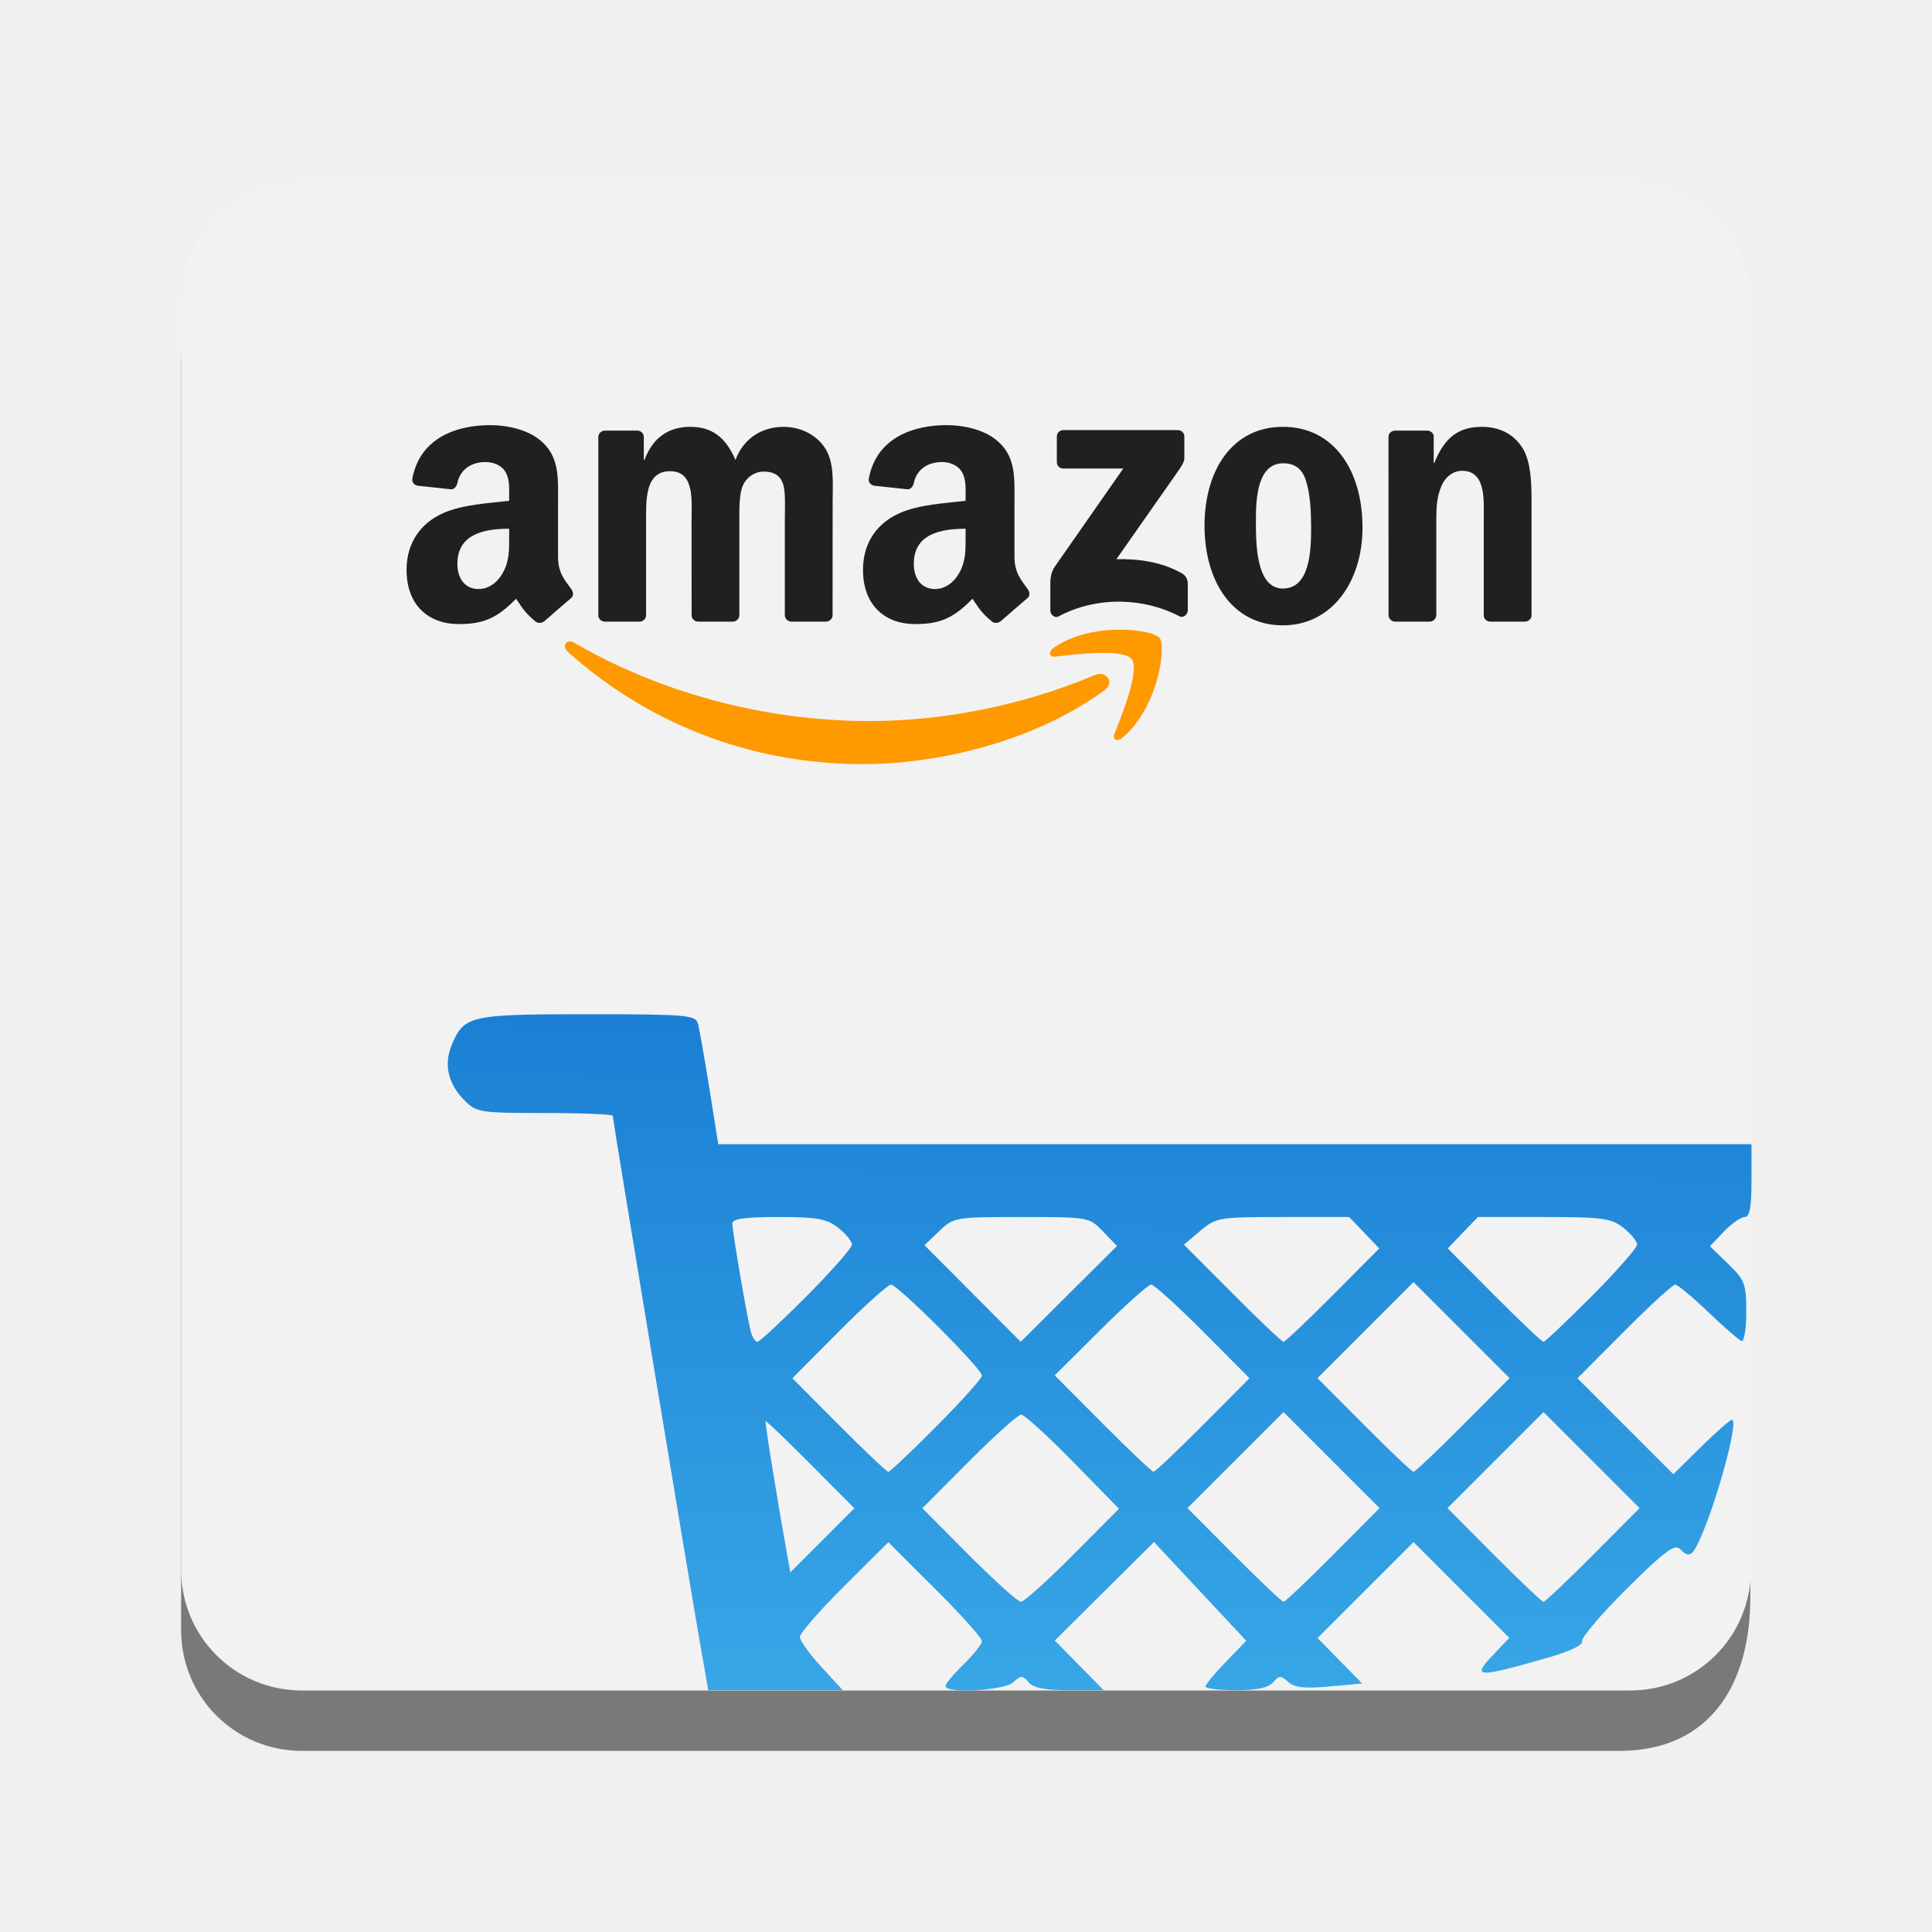
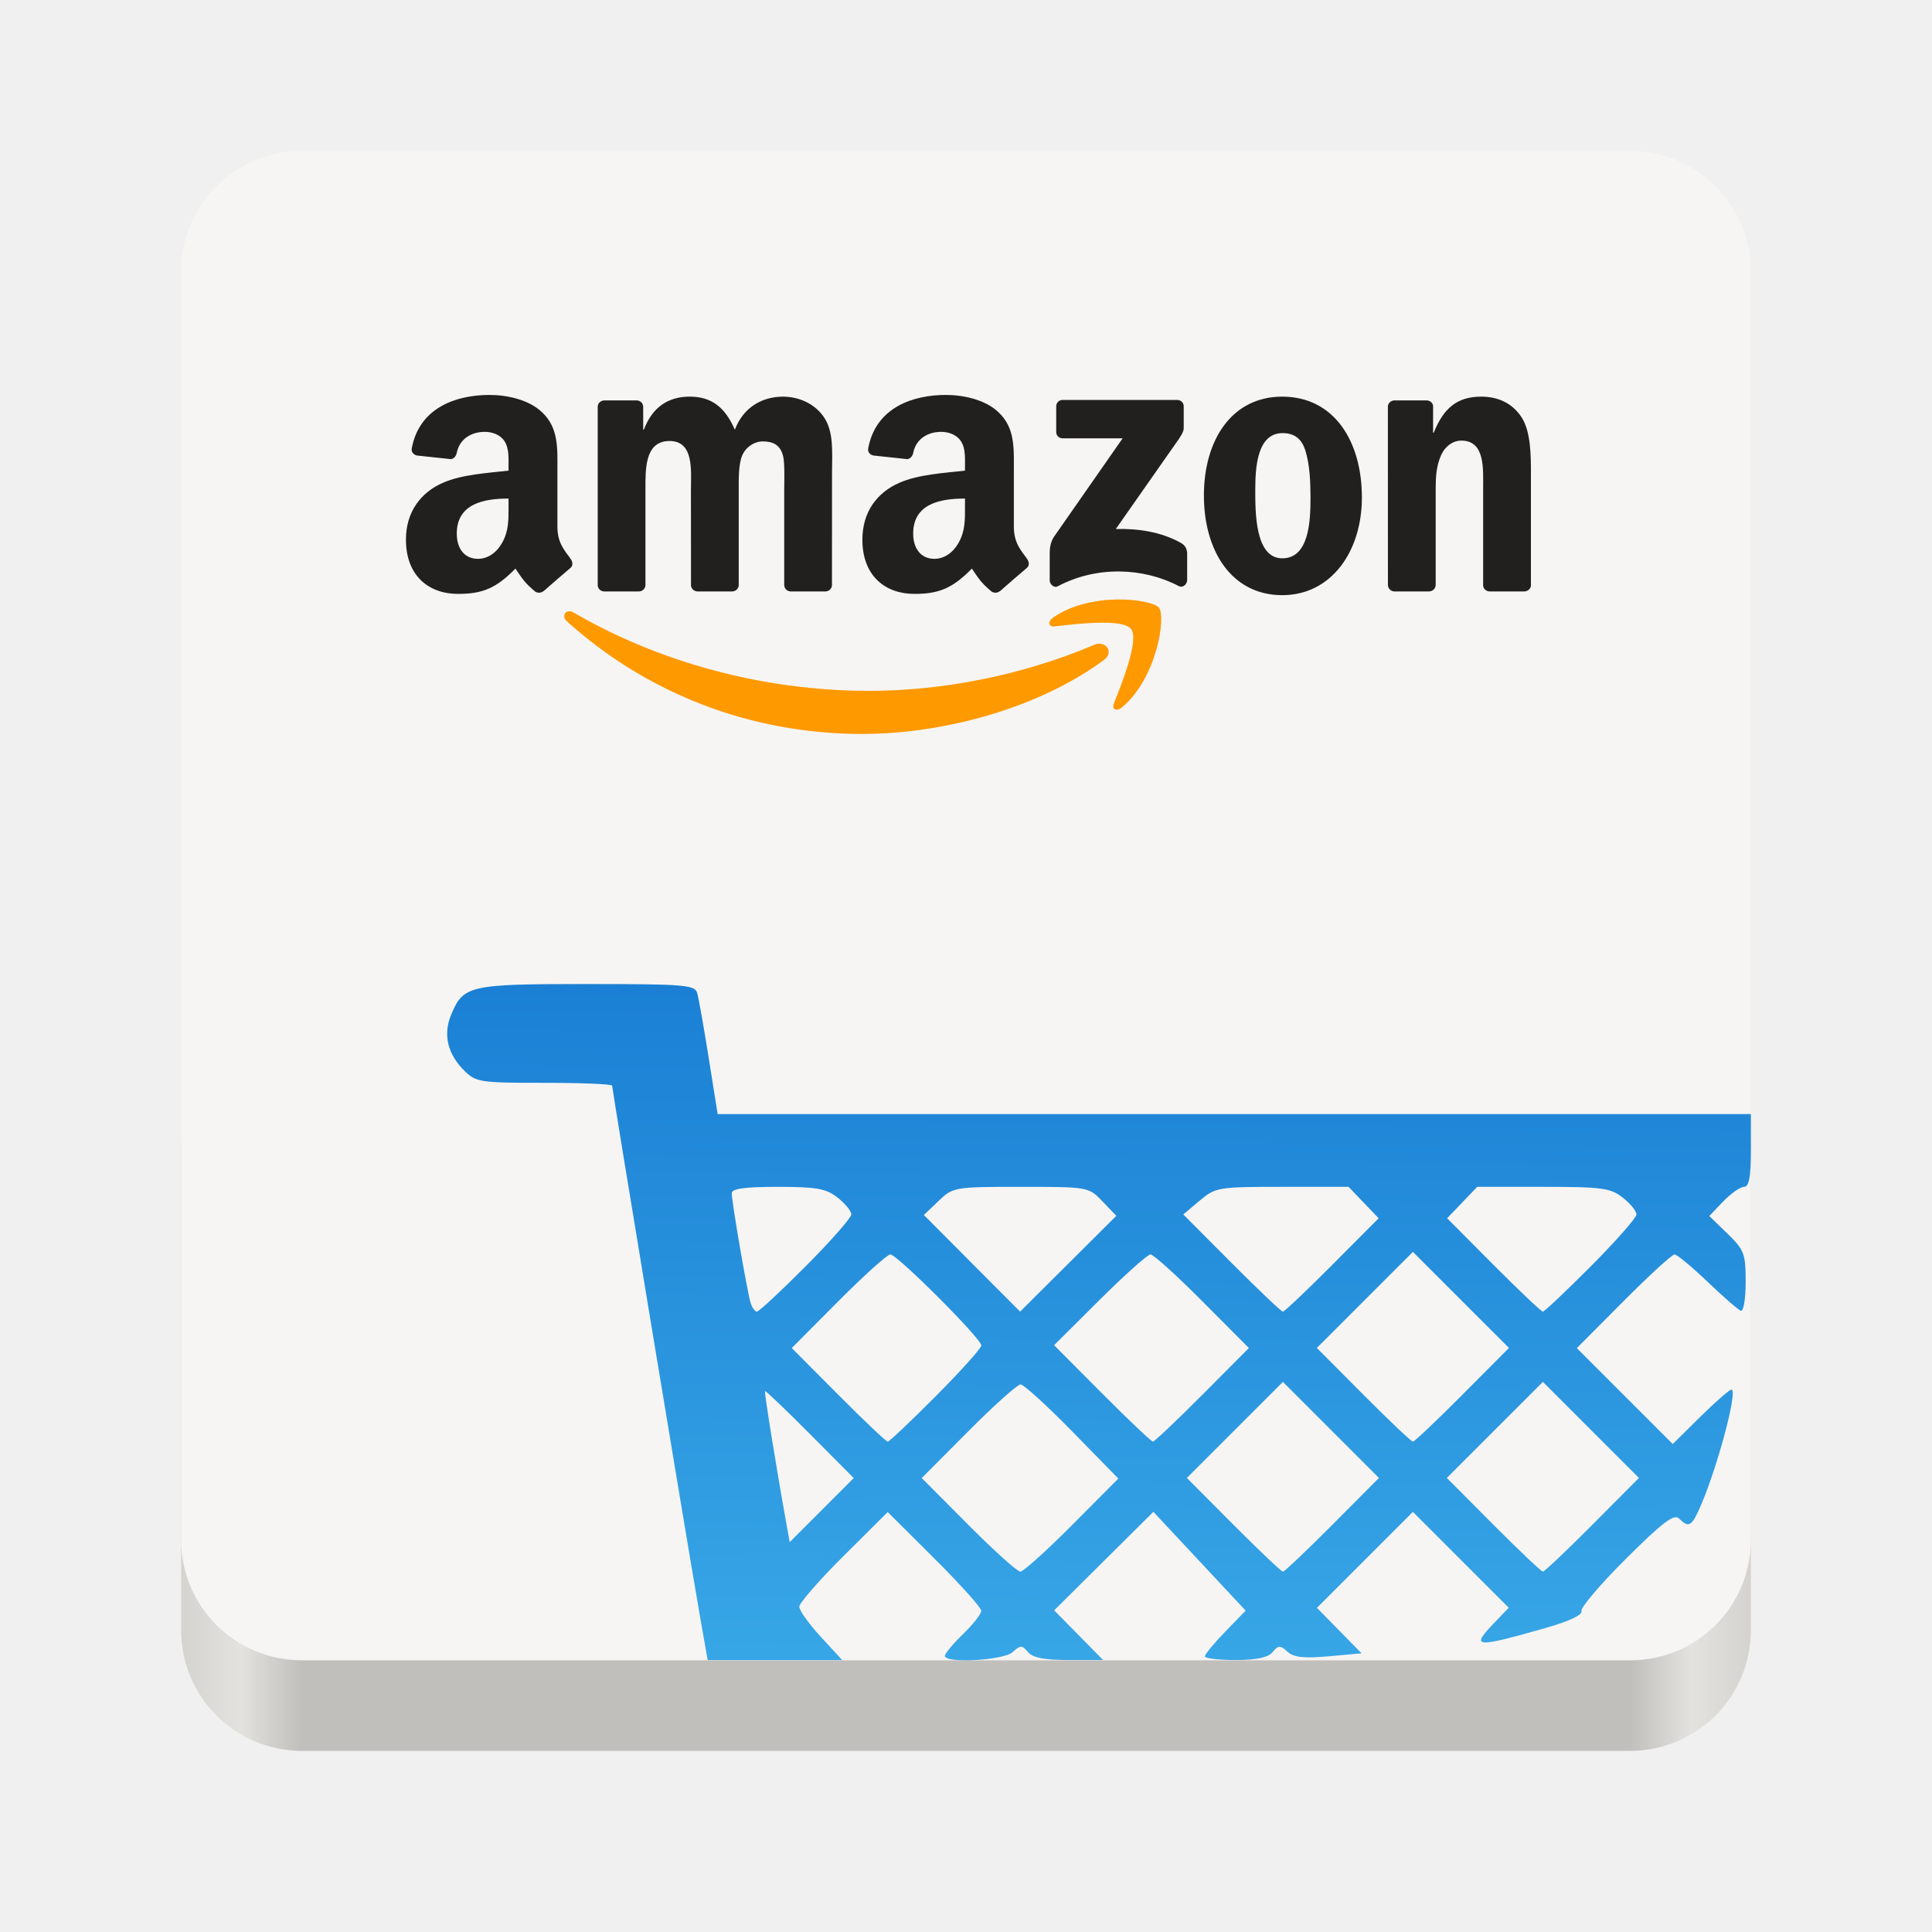
- <svg xmlns="http://www.w3.org/2000/svg" xmlns:xlink="http://www.w3.org/1999/xlink" viewBox="0 0 128 128" style="display:inline;enable-background:new" version="1.0" id="svg11300" height="128" width="128">
-   <defs id="defs3">
+ <svg xmlns="http://www.w3.org/2000/svg" xmlns:xlink="http://www.w3.org/1999/xlink" width="128" height="128" version="1.0" id="svg75">
+   <defs id="defs24">
+     <linearGradient id="a">
+       <stop offset="0" stop-color="#68676b" id="stop2" />
+       <stop offset=".8" stop-color="#424048" id="stop4" />
+       <stop offset="1" stop-color="#241f31" id="stop6" />
+     </linearGradient>
+     <radialGradient xlink:href="#a" id="d" gradientUnits="userSpaceOnUse" gradientTransform="matrix(1.34416 .0006 -.00062 1.38763 -121.22 -718.103)" cx="279.422" cy="446.483" fx="279.422" fy="446.483" r="224" />
+     <linearGradient xlink:href="#b" id="e" gradientUnits="userSpaceOnUse" gradientTransform="matrix(1.0015 0 0 .99993 72.09 56.015)" x1="43.844" y1="234" x2="-60" y2="234" />
+     <linearGradient id="b">
+       <stop offset="0" stop-color="#d5d3cf" id="stop11" />
+       <stop offset=".038" stop-color="#e3e2df" id="stop13" />
+       <stop offset=".077" stop-color="#c0bfbc" id="stop15" />
+       <stop offset=".923" stop-color="#c0bfbc" id="stop17" />
+       <stop offset=".962" stop-color="#e3e2df" id="stop19" />
+       <stop offset="1" stop-color="#d5d3cf" id="stop21" />
+     </linearGradient>
    <linearGradient gradientTransform="matrix(0.5462523,0,0,0.5462523,-6.094196,-68.41354)" id="linearGradient1007" x1="160.305" x2="161.33" y1="240.139" y2="135.579" gradientUnits="userSpaceOnUse" xlink:href="#linearGradient1018" />
    <linearGradient id="linearGradient1018">
-       <stop style="stop-color:#37a6e6" offset="0" id="stop2" />
-       <stop style="stop-color:#1a7fd4" offset="1" id="stop4" />
+       <stop style="stop-color:#37a6e6" offset="0" id="stop2-3" />
+       <stop style="stop-color:#1a7fd4" offset="1" id="stop4-6" />
    </linearGradient>
  </defs>
-   <g transform="translate(0,-172)" style="display:inline" id="layer1">
-     <g style="display:inline" id="layer9">
-       <g transform="rotate(-30,413.5026,270.491)" id="g1710" style="display:inline;enable-background:new" />
-       <text id="text1204" y="390" x="108" style="font-style:normal;font-variant:normal;font-weight:normal;font-stretch:normal;font-size:26.667px;line-height:125%;font-family:Cantarell;-inkscape-font-specification:Cantarell;letter-spacing:0px;word-spacing:0px;display:inline;fill:#000000;fill-opacity:1;stroke:none;enable-background:new" xml:space="preserve">
-         <tspan y="397.905" x="108" id="tspan1202" />
-       </text>
-       <path style="opacity:1;fill:#797979;fill-opacity:1;stroke:none;stroke-width:1.415;stroke-linecap:butt;stroke-linejoin:miter;stroke-miterlimit:4;stroke-dasharray:none;stroke-dashoffset:0;stroke-opacity:1;marker:none;marker-start:none;marker-mid:none;marker-end:none;paint-order:normal" d="m 20,188 c -4.432,0 -8,3.568 -8,8 v 84 c 0,4.432 3.568,8 8,8 H 59.957 64 107.295 c 6.076,0 8.666,-4.516 8.666,-10.125 V 238 H 64 v -50 z" id="path1518" />
-       <path style="display:inline;opacity:1;fill:#f2f2f2;fill-opacity:1;stroke:none;stroke-width:0.25;stroke-linecap:butt;stroke-linejoin:miter;stroke-miterlimit:4;stroke-dasharray:none;stroke-dashoffset:0;stroke-opacity:1;marker:none;marker-start:none;marker-mid:none;marker-end:none;paint-order:normal;enable-background:new" d="m 20,184 c -4.432,0 -8,3.568 -8,8 v 84 c 0,4.432 3.568,8 8,8 h 40 4 44.002 c 4.432,0 8,-3.568 8,-8 v -84 c 0,-4.432 -3.568,-8 -8,-8 H 64 60 Z" id="path1520" />
-     </g>
-   </g>
-   <g id="g973" transform="matrix(0.75,0,0,0.8195115,12.36256,42.04877)">
-     <g transform="matrix(2,0,0,2,24.83423,-1978.906)" id="g4195">
-       <g id="g1661" transform="matrix(0.5288301,0,0,0.4839744,-10.94976,1001.712)">
-         <g style="enable-background:new" transform="matrix(0.1560073,0,0,0.1560073,39.25016,-143.1134)" id="g40">
-           <path style="fill:#ff9900;fill-rule:evenodd" d="m 148.346,95.795 c -3.194,0.044 -6.966,0.759 -9.822,2.77 -0.884,0.614 -0.733,1.467 0.248,1.348 3.22,-0.382 10.391,-1.244 11.664,0.389 1.28,1.64 -1.421,8.387 -2.627,11.396 -0.367,0.913 0.419,1.281 1.242,0.592 5.368,-4.485 6.745,-13.883 5.652,-15.238 -0.547,-0.674 -3.163,-1.3 -6.357,-1.256 z m -83.912,1.803 c -0.666,0.086 -0.962,0.893 -0.26,1.527 11.912,10.759 27.658,17.229 45.148,17.229 12.474,0 26.963,-3.931 36.959,-11.299 1.655,-1.228 0.239,-3.055 -1.453,-2.336 -11.201,4.755 -23.383,7.047 -34.457,7.047 -16.42,0 -32.316,-4.501 -45.172,-11.98 -0.281,-0.165 -0.544,-0.216 -0.766,-0.188 z" transform="matrix(3.501453,0,0,3.501453,-290.1683,416.8868)" id="path36" />
-           <path style="fill:#221f1f;fill-rule:evenodd" d="m 52.365,64.52 c -5.061,0 -10.714,1.885 -11.904,8.145 -0.12,0.666 0.359,1.02 0.793,1.117 l 5.168,0.553 c 0.479,-0.022 0.83,-0.493 0.92,-0.973 0.442,-2.156 2.254,-3.197 4.283,-3.197 1.093,0 2.335,0.404 2.986,1.385 0.741,1.093 0.645,2.592 0.645,3.857 v 0.688 c -3.085,0.352 -7.12,0.577 -10.01,1.85 -3.332,1.438 -5.676,4.381 -5.676,8.701 10e-7,5.533 3.489,8.295 7.967,8.295 3.789,0 5.855,-0.891 8.775,-3.871 0.973,1.4 1.288,2.081 3.055,3.549 0.397,0.21 0.906,0.188 1.258,-0.127 l 0.014,0.016 c 1.063,-0.943 2.996,-2.627 4.082,-3.533 0.434,-0.359 0.358,-0.937 0.014,-1.416 -0.973,-1.348 -2.006,-2.44 -2.006,-4.934 v -8.297 c 0,-3.512 0.247,-6.738 -2.344,-9.156 -2.044,-1.962 -5.429,-2.65 -8.02,-2.65 z m 69.791,0 c -5.061,0 -10.721,1.885 -11.904,8.145 -0.127,0.666 0.359,1.02 0.793,1.117 l 5.158,0.553 c 0.487,-0.022 0.84,-0.493 0.93,-0.973 0.442,-2.156 2.246,-3.197 4.275,-3.197 1.101,0 2.342,0.404 2.986,1.385 0.749,1.093 0.652,2.592 0.652,3.857 v 0.688 c -3.085,0.352 -7.122,0.577 -10.012,1.85 -3.339,1.438 -5.676,4.381 -5.676,8.701 0,5.533 3.482,8.295 7.967,8.295 3.781,0 5.855,-0.891 8.775,-3.871 0.966,1.4 1.288,2.081 3.055,3.549 0.397,0.21 0.906,0.188 1.258,-0.127 l 0.008,0.016 c 1.063,-0.943 2.994,-2.627 4.08,-3.533 0.434,-0.359 0.36,-0.937 0.023,-1.416 -0.973,-1.348 -2.006,-2.44 -2.006,-4.934 v -8.297 c 0,-3.512 0.247,-6.738 -2.344,-9.156 -2.044,-1.962 -5.429,-2.65 -8.02,-2.65 z M 82.951,64.781 c -3.279,0 -5.712,1.609 -7.008,5.061 h -0.098 v -3.57 c -0.037,-0.494 -0.448,-0.892 -0.965,-0.914 h -4.965 c -0.569,0 -1.025,0.434 -1.025,0.98 v 27.322 c 0.037,0.487 0.442,0.869 0.951,0.906 h 5.324 c 0.569,0 1.025,-0.442 1.025,-0.988 V 79.098 c 0,-3.16 -0.15,-7.533 3.676,-7.533 3.781,0 3.279,4.486 3.279,7.533 l 0.008,14.48 c 0,0.524 0.42,0.951 0.959,0.988 h 5.314 c 0.569,0 1.027,-0.442 1.027,-0.988 V 79.098 c 0,-1.55 -0.052,-3.857 0.494,-5.234 0.547,-1.378 1.894,-2.238 3.182,-2.238 1.542,0 2.732,0.515 3.129,2.35 0.255,1.093 0.15,3.97 0.15,5.123 v 14.48 c 0,0.524 0.427,0.951 0.959,0.988 h 5.316 c 0.569,0 1.025,-0.442 1.025,-0.988 l 0.008,-17.244 c 0,-2.928 0.343,-6.268 -1.342,-8.566 -1.49,-2.067 -3.931,-2.986 -6.162,-2.986 -3.137,0 -6.064,1.609 -7.352,5.061 C 88.366,66.39 86.283,64.781 82.951,64.781 Z m 90.605,0 c -7.705,0 -11.979,6.611 -11.979,15.117 0,8.453 4.222,15.236 11.979,15.236 7.45,0 12.176,-6.612 12.176,-14.945 0,-8.626 -4.277,-15.408 -12.176,-15.408 z m 30.414,0 c -3.676,0 -5.764,1.781 -7.254,5.518 h -0.098 v -4.178 c -0.105,-0.427 -0.487,-0.741 -0.951,-0.764 h -4.934 c -0.539,0 -0.982,0.389 -1.027,0.891 l 0.008,27.33 c 0,0.524 0.427,0.951 0.959,0.988 h 5.301 c 0.569,0 1.034,-0.442 1.041,-0.988 V 78.865 c 0,-1.842 0.097,-3.504 0.846,-5.174 0.592,-1.318 1.783,-2.188 3.078,-2.188 3.676,0 3.332,4.374 3.332,7.361 v 14.84 c 0.052,0.464 0.457,0.824 0.943,0.861 h 5.338 c 0.524,0 0.966,-0.382 1.025,-0.861 V 76.506 c 0,-2.643 9e-5,-6.32 -1.393,-8.506 -1.497,-2.359 -3.826,-3.219 -6.215,-3.219 z m -63.986,0.502 c -0.539,0 -0.988,0.397 -0.988,0.988 v 3.908 c 0,0.584 0.448,0.98 1.01,0.98 h 9.143 L 138.643,86.225 C 138.006,87.19 138,88.276 138,88.912 v 3.961 c 0,0.569 0.636,1.228 1.242,0.898 5.952,-3.16 13.103,-2.852 18.486,-0.029 0.659,0.344 1.289,-0.322 1.289,-0.891 v -4.172 c -0.052,-0.562 -0.241,-1.13 -0.93,-1.52 -3.055,-1.722 -6.611,-2.223 -9.98,-2.141 l 9.068,-12.945 c 0.839,-1.161 1.309,-1.895 1.316,-2.457 V 66.271 c 0,-0.584 -0.448,-0.988 -1.01,-0.988 z m 33.617,5.076 c 1.692,0 2.883,0.741 3.482,2.643 0.696,2.186 0.793,4.942 0.793,7.248 0,3.504 -0.195,9.254 -4.32,9.254 -4.178,0 -4.125,-7.127 -4.125,-10.467 0,-3.332 0.247,-8.678 4.17,-8.678 z M 55.256,80.361 v 1.154 c 0,2.074 0.052,3.803 -0.996,5.645 -0.846,1.497 -2.186,2.42 -3.684,2.42 -2.044,0 -3.234,-1.559 -3.234,-3.857 0,-4.537 4.066,-5.361 7.914,-5.361 z m 69.791,0 v 1.154 c 0,2.074 0.052,3.803 -0.996,5.645 -0.846,1.497 -2.194,2.42 -3.684,2.42 -2.044,0 -3.242,-1.559 -3.242,-3.857 0,-4.537 4.066,-5.361 7.922,-5.361 z" transform="matrix(3.501453,0,0,3.501453,-290.1683,416.8868)" id="path38" />
+   <g transform="translate(0 -172)" id="g73">
+     <rect ry="8" rx="8" height="48" width="104" x="12" y="240" fill="url(#e)" id="rect33" />
+     <path style="fill:#f6f5f4;fill-opacity:1" d="M 20 10 C 15.568 10 12 13.568 12 18 L 12 60 L 12 102 C 12 106.432 15.568 110 20 110 L 64 110 L 108 110 C 112.432 110 116 106.432 116 102 L 116 60 L 116 18 C 116 13.568 112.432 10 108 10 L 20 10 z " id="path37" transform="translate(0,172)" />
+     <g transform="rotate(-30,300.9584,495.1806)" id="g1710" style="display:inline;enable-background:new" />
+     <text id="text1204" y="363.831" x="-19.423" style="font-style:normal;font-variant:normal;font-weight:normal;font-stretch:normal;font-size:26.667px;line-height:125%;font-family:Cantarell;-inkscape-font-specification:Cantarell;letter-spacing:0px;word-spacing:0px;display:inline;fill:#000000;fill-opacity:1;stroke:none;enable-background:new" xml:space="preserve">
+       <tspan y="371.736" x="-19.423" id="tspan1202" />
+     </text>
+     <g style="display:inline;enable-background:new" id="g973" transform="matrix(0.75,0,0,0.8195115,12.32154,212.0488)">
+       <g transform="matrix(2,0,0,2,24.83423,-1978.906)" id="g4195">
+         <g id="g1661" transform="matrix(0.5288301,0,0,0.4839744,-10.94976,1001.712)">
+           <g style="enable-background:new" transform="matrix(0.1560073,0,0,0.1560073,39.25016,-143.1134)" id="g40">
+             <path style="fill:#ff9900;fill-rule:evenodd" d="m 148.346,95.795 c -3.194,0.044 -6.966,0.759 -9.822,2.77 -0.884,0.614 -0.733,1.467 0.248,1.348 3.22,-0.382 10.391,-1.244 11.664,0.389 1.28,1.64 -1.421,8.387 -2.627,11.396 -0.367,0.913 0.419,1.281 1.242,0.592 5.368,-4.485 6.745,-13.883 5.652,-15.238 -0.547,-0.674 -3.163,-1.3 -6.357,-1.256 z m -83.912,1.803 c -0.666,0.086 -0.962,0.893 -0.26,1.527 11.912,10.759 27.658,17.229 45.148,17.229 12.474,0 26.963,-3.931 36.959,-11.299 1.655,-1.228 0.239,-3.055 -1.453,-2.336 -11.201,4.755 -23.383,7.047 -34.457,7.047 -16.42,0 -32.316,-4.501 -45.172,-11.98 -0.281,-0.165 -0.544,-0.216 -0.766,-0.188 z" transform="matrix(3.501453,0,0,3.501453,-290.1683,416.8868)" id="path36" />
+             <path style="fill:#221f1f;fill-rule:evenodd" d="m 52.365,64.52 c -5.061,0 -10.714,1.885 -11.904,8.145 -0.12,0.666 0.359,1.02 0.793,1.117 l 5.168,0.553 c 0.479,-0.022 0.83,-0.493 0.92,-0.973 0.442,-2.156 2.254,-3.197 4.283,-3.197 1.093,0 2.335,0.404 2.986,1.385 0.741,1.093 0.645,2.592 0.645,3.857 v 0.688 c -3.085,0.352 -7.12,0.577 -10.01,1.85 -3.332,1.438 -5.676,4.381 -5.676,8.701 10e-7,5.533 3.489,8.295 7.967,8.295 3.789,0 5.855,-0.891 8.775,-3.871 0.973,1.4 1.288,2.081 3.055,3.549 0.397,0.21 0.906,0.188 1.258,-0.127 l 0.014,0.016 c 1.063,-0.943 2.996,-2.627 4.082,-3.533 0.434,-0.359 0.358,-0.937 0.014,-1.416 -0.973,-1.348 -2.006,-2.44 -2.006,-4.934 v -8.297 c 0,-3.512 0.247,-6.738 -2.344,-9.156 -2.044,-1.962 -5.429,-2.65 -8.02,-2.65 z m 69.791,0 c -5.061,0 -10.721,1.885 -11.904,8.145 -0.127,0.666 0.359,1.02 0.793,1.117 l 5.158,0.553 c 0.487,-0.022 0.84,-0.493 0.93,-0.973 0.442,-2.156 2.246,-3.197 4.275,-3.197 1.101,0 2.342,0.404 2.986,1.385 0.749,1.093 0.652,2.592 0.652,3.857 v 0.688 c -3.085,0.352 -7.122,0.577 -10.012,1.85 -3.339,1.438 -5.676,4.381 -5.676,8.701 0,5.533 3.482,8.295 7.967,8.295 3.781,0 5.855,-0.891 8.775,-3.871 0.966,1.4 1.288,2.081 3.055,3.549 0.397,0.21 0.906,0.188 1.258,-0.127 l 0.008,0.016 c 1.063,-0.943 2.994,-2.627 4.08,-3.533 0.434,-0.359 0.36,-0.937 0.023,-1.416 -0.973,-1.348 -2.006,-2.44 -2.006,-4.934 v -8.297 c 0,-3.512 0.247,-6.738 -2.344,-9.156 -2.044,-1.962 -5.429,-2.65 -8.02,-2.65 z M 82.951,64.781 c -3.279,0 -5.712,1.609 -7.008,5.061 h -0.098 v -3.57 c -0.037,-0.494 -0.448,-0.892 -0.965,-0.914 h -4.965 c -0.569,0 -1.025,0.434 -1.025,0.98 v 27.322 c 0.037,0.487 0.442,0.869 0.951,0.906 h 5.324 c 0.569,0 1.025,-0.442 1.025,-0.988 V 79.098 c 0,-3.16 -0.15,-7.533 3.676,-7.533 3.781,0 3.279,4.486 3.279,7.533 l 0.008,14.48 c 0,0.524 0.42,0.951 0.959,0.988 h 5.314 c 0.569,0 1.027,-0.442 1.027,-0.988 V 79.098 c 0,-1.55 -0.052,-3.857 0.494,-5.234 0.547,-1.378 1.894,-2.238 3.182,-2.238 1.542,0 2.732,0.515 3.129,2.35 0.255,1.093 0.15,3.97 0.15,5.123 v 14.48 c 0,0.524 0.427,0.951 0.959,0.988 h 5.316 c 0.569,0 1.025,-0.442 1.025,-0.988 l 0.008,-17.244 c 0,-2.928 0.343,-6.268 -1.342,-8.566 -1.49,-2.067 -3.931,-2.986 -6.162,-2.986 -3.137,0 -6.064,1.609 -7.352,5.061 C 88.366,66.39 86.283,64.781 82.951,64.781 Z m 90.605,0 c -7.705,0 -11.979,6.611 -11.979,15.117 0,8.453 4.222,15.236 11.979,15.236 7.45,0 12.176,-6.612 12.176,-14.945 0,-8.626 -4.277,-15.408 -12.176,-15.408 z m 30.414,0 c -3.676,0 -5.764,1.781 -7.254,5.518 h -0.098 v -4.178 c -0.105,-0.427 -0.487,-0.741 -0.951,-0.764 h -4.934 c -0.539,0 -0.982,0.389 -1.027,0.891 l 0.008,27.33 c 0,0.524 0.427,0.951 0.959,0.988 h 5.301 c 0.569,0 1.034,-0.442 1.041,-0.988 V 78.865 c 0,-1.842 0.097,-3.504 0.846,-5.174 0.592,-1.318 1.783,-2.188 3.078,-2.188 3.676,0 3.332,4.374 3.332,7.361 v 14.84 c 0.052,0.464 0.457,0.824 0.943,0.861 h 5.338 c 0.524,0 0.966,-0.382 1.025,-0.861 V 76.506 c 0,-2.643 9e-5,-6.32 -1.393,-8.506 -1.497,-2.359 -3.826,-3.219 -6.215,-3.219 z m -63.986,0.502 c -0.539,0 -0.988,0.397 -0.988,0.988 v 3.908 c 0,0.584 0.448,0.98 1.01,0.98 h 9.143 L 138.643,86.225 C 138.006,87.19 138,88.276 138,88.912 v 3.961 c 0,0.569 0.636,1.228 1.242,0.898 5.952,-3.16 13.103,-2.852 18.486,-0.029 0.659,0.344 1.289,-0.322 1.289,-0.891 v -4.172 c -0.052,-0.562 -0.241,-1.13 -0.93,-1.52 -3.055,-1.722 -6.611,-2.223 -9.98,-2.141 l 9.068,-12.945 c 0.839,-1.161 1.309,-1.895 1.316,-2.457 V 66.271 c 0,-0.584 -0.448,-0.988 -1.01,-0.988 z m 33.617,5.076 c 1.692,0 2.883,0.741 3.482,2.643 0.696,2.186 0.793,4.942 0.793,7.248 0,3.504 -0.195,9.254 -4.32,9.254 -4.178,0 -4.125,-7.127 -4.125,-10.467 0,-3.332 0.247,-8.678 4.17,-8.678 z M 55.256,80.361 v 1.154 c 0,2.074 0.052,3.803 -0.996,5.645 -0.846,1.497 -2.186,2.42 -3.684,2.42 -2.044,0 -3.234,-1.559 -3.234,-3.857 0,-4.537 4.066,-5.361 7.914,-5.361 z m 69.791,0 v 1.154 c 0,2.074 0.052,3.803 -0.996,5.645 -0.846,1.497 -2.194,2.42 -3.684,2.42 -2.044,0 -3.242,-1.559 -3.242,-3.857 0,-4.537 4.066,-5.361 7.922,-5.361 z" transform="matrix(3.501453,0,0,3.501453,-290.1683,416.8868)" id="path38" />
+           </g>
+           <path style="fill:url(#linearGradient1007);stroke-width:0.546;paint-order:markers fill stroke" d="m 40.056,58.594 c -0.93,-5.299 -7.238,-43.418 -7.238,-43.737 0,-0.129 -2.549,-0.235 -5.665,-0.235 -5.41,0 -5.713,-0.047 -6.714,-1.048 -1.369,-1.369 -1.747,-2.996 -1.073,-4.623 1.025,-2.474 1.493,-2.58 11.348,-2.58 8.193,0 9.014,0.068 9.212,0.76 0.12,0.418 0.552,2.861 0.961,5.429 l 0.744,4.669 h 43.148 43.148 v 3.04 c 0,2.22 -0.154,3.04 -0.57,3.04 -0.314,0 -1.095,0.548 -1.737,1.218 l -1.167,1.218 1.52,1.473 c 1.398,1.355 1.52,1.678 1.52,4.03 0,1.406 -0.182,2.492 -0.404,2.412 -0.222,-0.08 -1.476,-1.171 -2.786,-2.425 -1.31,-1.254 -2.55,-2.28 -2.754,-2.28 -0.204,0 -2.123,1.76 -4.265,3.912 l -3.894,3.912 4.005,4.005 4.005,4.005 2.3,-2.271 c 1.265,-1.249 2.435,-2.271 2.601,-2.271 0.594,0 -1.299,6.974 -2.74,10.097 -0.614,1.331 -0.867,1.434 -1.634,0.667 -0.414,-0.414 -1.37,0.311 -4.436,3.363 -2.15,2.14 -3.823,4.112 -3.719,4.383 0.114,0.296 -1.053,0.846 -2.925,1.378 -6.047,1.719 -6.364,1.687 -4.324,-0.442 l 1.179,-1.231 -4.002,-4.002 -4.002,-4.002 -4.007,4.007 -4.007,4.007 1.864,1.899 1.864,1.899 -2.743,0.249 c -2.064,0.187 -2.916,0.092 -3.441,-0.382 -0.611,-0.553 -0.766,-0.549 -1.247,0.031 -0.379,0.456 -1.344,0.662 -3.102,0.662 -1.404,0 -2.553,-0.139 -2.553,-0.309 0,-0.17 0.766,-1.098 1.702,-2.063 l 1.702,-1.754 -3.853,-4.126 -3.853,-4.126 -4.143,4.114 -4.143,4.114 2.043,2.075 2.043,2.075 h -2.862 c -2.035,0 -3.021,-0.191 -3.412,-0.662 -0.493,-0.594 -0.626,-0.594 -1.282,0 -0.772,0.698 -5.658,0.969 -5.658,0.313 0,-0.192 0.684,-1.012 1.52,-1.822 0.836,-0.81 1.52,-1.683 1.52,-1.94 0,-0.257 -1.759,-2.217 -3.908,-4.357 l -3.908,-3.89 -3.692,3.673 c -2.03,2.02 -3.692,3.925 -3.692,4.235 0,0.309 0.807,1.437 1.792,2.507 l 1.792,1.945 h -5.619 -5.619 l -0.743,-4.234 z m 31.174,-7.034 3.868,-3.886 -3.847,-3.931 c -2.116,-2.162 -4.06,-3.931 -4.32,-3.931 -0.26,0 -2.224,1.759 -4.364,3.909 l -3.89,3.909 3.89,3.909 c 2.14,2.15 4.094,3.909 4.343,3.909 0.249,0 2.193,-1.749 4.32,-3.886 z m 21.74,-0.026 3.894,-3.912 -4.011,-4.011 -4.011,-4.011 -4.011,4.011 -4.011,4.011 3.894,3.912 c 2.141,2.151 3.999,3.912 4.129,3.912 0.129,0 1.987,-1.76 4.129,-3.912 z m 21.714,0 3.894,-3.912 -4.011,-4.011 -4.011,-4.011 -4.011,4.011 -4.011,4.011 3.894,3.912 c 2.141,2.151 3.999,3.912 4.129,3.912 0.129,0 1.987,-1.76 4.129,-3.912 z m -65.347,-7.581 c -2.014,-2.024 -3.701,-3.638 -3.75,-3.586 -0.076,0.082 0.97,6.567 1.795,11.132 l 0.268,1.483 2.674,-2.674 2.674,-2.674 z m 10.525,-3.173 c 2.085,-2.095 3.791,-3.996 3.791,-4.225 0,-0.567 -7.032,-7.601 -7.599,-7.601 -0.249,0 -2.204,1.759 -4.343,3.909 l -3.89,3.909 3.89,3.909 c 2.14,2.15 3.996,3.909 4.126,3.909 0.129,0 1.941,-1.714 4.026,-3.809 z m 22.248,-0.1 3.89,-3.909 -3.89,-3.909 c -2.14,-2.15 -4.086,-3.909 -4.325,-3.909 -0.239,0 -2.149,1.706 -4.244,3.791 l -3.809,3.791 4.009,4.026 c 2.205,2.214 4.115,4.026 4.244,4.026 0.129,0 1.985,-1.759 4.125,-3.909 z m 21.717,-0.003 3.894,-3.912 -4.011,-4.011 -4.011,-4.011 -4.011,4.011 -4.011,4.011 3.894,3.912 c 2.141,2.151 3.999,3.912 4.129,3.912 0.129,0 1.987,-1.76 4.129,-3.912 z M 49.004,29.923 c 2.085,-2.095 3.791,-4.035 3.791,-4.311 0,-0.277 -0.515,-0.908 -1.144,-1.403 -0.962,-0.757 -1.757,-0.9 -4.994,-0.9 -2.791,0 -3.85,0.149 -3.849,0.543 0.002,0.721 1.279,8.152 1.568,9.12 0.125,0.418 0.364,0.76 0.532,0.76 0.168,0 2.011,-1.714 4.096,-3.809 z m 24.765,-5.404 c -1.152,-1.203 -1.195,-1.21 -6.809,-1.21 -5.55,0 -5.671,0.021 -6.877,1.176 l -1.228,1.176 4.019,4.035 4.019,4.035 4.018,-4.001 4.018,-4.001 z m 19.188,5.313 3.881,-3.899 -1.257,-1.312 -1.257,-1.312 h -5.531 c -5.352,0 -5.576,0.037 -6.901,1.152 l -1.37,1.153 4.042,4.059 c 2.223,2.232 4.148,4.059 4.277,4.059 0.129,0 1.981,-1.755 4.116,-3.899 z m 21.624,0.091 c 2.085,-2.095 3.791,-4.035 3.791,-4.311 0,-0.277 -0.515,-0.908 -1.144,-1.403 -1.021,-0.803 -1.738,-0.9 -6.65,-0.9 h -5.506 l -1.257,1.312 -1.257,1.312 3.881,3.899 c 2.135,2.145 3.987,3.899 4.116,3.899 0.129,0 1.941,-1.714 4.026,-3.809 z" id="path42" />
        </g>
-         <path style="fill:url(#linearGradient1007);stroke-width:0.546;paint-order:markers fill stroke" d="m 40.056,58.594 c -0.93,-5.299 -7.238,-43.418 -7.238,-43.737 0,-0.129 -2.549,-0.235 -5.665,-0.235 -5.41,0 -5.713,-0.047 -6.714,-1.048 -1.369,-1.369 -1.747,-2.996 -1.073,-4.623 1.025,-2.474 1.493,-2.58 11.348,-2.58 8.193,0 9.014,0.068 9.212,0.76 0.12,0.418 0.552,2.861 0.961,5.429 l 0.744,4.669 h 43.148 43.148 v 3.04 c 0,2.22 -0.154,3.04 -0.57,3.04 -0.314,0 -1.095,0.548 -1.737,1.218 l -1.167,1.218 1.52,1.473 c 1.398,1.355 1.52,1.678 1.52,4.03 0,1.406 -0.182,2.492 -0.404,2.412 -0.222,-0.08 -1.476,-1.171 -2.786,-2.425 -1.31,-1.254 -2.55,-2.28 -2.754,-2.28 -0.204,0 -2.123,1.76 -4.265,3.912 l -3.894,3.912 4.005,4.005 4.005,4.005 2.3,-2.271 c 1.265,-1.249 2.435,-2.271 2.601,-2.271 0.594,0 -1.299,6.974 -2.74,10.097 -0.614,1.331 -0.867,1.434 -1.634,0.667 -0.414,-0.414 -1.37,0.311 -4.436,3.363 -2.15,2.14 -3.823,4.112 -3.719,4.383 0.114,0.296 -1.053,0.846 -2.925,1.378 -6.047,1.719 -6.364,1.687 -4.324,-0.442 l 1.179,-1.231 -4.002,-4.002 -4.002,-4.002 -4.007,4.007 -4.007,4.007 1.864,1.899 1.864,1.899 -2.743,0.249 c -2.064,0.187 -2.916,0.092 -3.441,-0.382 -0.611,-0.553 -0.766,-0.549 -1.247,0.031 -0.379,0.456 -1.344,0.662 -3.102,0.662 -1.404,0 -2.553,-0.139 -2.553,-0.309 0,-0.17 0.766,-1.098 1.702,-2.063 l 1.702,-1.754 -3.853,-4.126 -3.853,-4.126 -4.143,4.114 -4.143,4.114 2.043,2.075 2.043,2.075 h -2.862 c -2.035,0 -3.021,-0.191 -3.412,-0.662 -0.493,-0.594 -0.626,-0.594 -1.282,0 -0.772,0.698 -5.658,0.969 -5.658,0.313 0,-0.192 0.684,-1.012 1.52,-1.822 0.836,-0.81 1.52,-1.683 1.52,-1.94 0,-0.257 -1.759,-2.217 -3.908,-4.357 l -3.908,-3.89 -3.692,3.673 c -2.03,2.02 -3.692,3.925 -3.692,4.235 0,0.309 0.807,1.437 1.792,2.507 l 1.792,1.945 h -5.619 -5.619 l -0.743,-4.234 z m 31.174,-7.034 3.868,-3.886 -3.847,-3.931 c -2.116,-2.162 -4.06,-3.931 -4.32,-3.931 -0.26,0 -2.224,1.759 -4.364,3.909 l -3.89,3.909 3.89,3.909 c 2.14,2.15 4.094,3.909 4.343,3.909 0.249,0 2.193,-1.749 4.32,-3.886 z m 21.74,-0.026 3.894,-3.912 -4.011,-4.011 -4.011,-4.011 -4.011,4.011 -4.011,4.011 3.894,3.912 c 2.141,2.151 3.999,3.912 4.129,3.912 0.129,0 1.987,-1.76 4.129,-3.912 z m 21.714,0 3.894,-3.912 -4.011,-4.011 -4.011,-4.011 -4.011,4.011 -4.011,4.011 3.894,3.912 c 2.141,2.151 3.999,3.912 4.129,3.912 0.129,0 1.987,-1.76 4.129,-3.912 z m -65.347,-7.581 c -2.014,-2.024 -3.701,-3.638 -3.75,-3.586 -0.076,0.082 0.97,6.567 1.795,11.132 l 0.268,1.483 2.674,-2.674 2.674,-2.674 z m 10.525,-3.173 c 2.085,-2.095 3.791,-3.996 3.791,-4.225 0,-0.567 -7.032,-7.601 -7.599,-7.601 -0.249,0 -2.204,1.759 -4.343,3.909 l -3.89,3.909 3.89,3.909 c 2.14,2.15 3.996,3.909 4.126,3.909 0.129,0 1.941,-1.714 4.026,-3.809 z m 22.248,-0.1 3.89,-3.909 -3.89,-3.909 c -2.14,-2.15 -4.086,-3.909 -4.325,-3.909 -0.239,0 -2.149,1.706 -4.244,3.791 l -3.809,3.791 4.009,4.026 c 2.205,2.214 4.115,4.026 4.244,4.026 0.129,0 1.985,-1.759 4.125,-3.909 z m 21.717,-0.003 3.894,-3.912 -4.011,-4.011 -4.011,-4.011 -4.011,4.011 -4.011,4.011 3.894,3.912 c 2.141,2.151 3.999,3.912 4.129,3.912 0.129,0 1.987,-1.76 4.129,-3.912 z M 49.004,29.923 c 2.085,-2.095 3.791,-4.035 3.791,-4.311 0,-0.277 -0.515,-0.908 -1.144,-1.403 -0.962,-0.757 -1.757,-0.9 -4.994,-0.9 -2.791,0 -3.85,0.149 -3.849,0.543 0.002,0.721 1.279,8.152 1.568,9.12 0.125,0.418 0.364,0.76 0.532,0.76 0.168,0 2.011,-1.714 4.096,-3.809 z m 24.765,-5.404 c -1.152,-1.203 -1.195,-1.21 -6.809,-1.21 -5.55,0 -5.671,0.021 -6.877,1.176 l -1.228,1.176 4.019,4.035 4.019,4.035 4.018,-4.001 4.018,-4.001 z m 19.188,5.313 3.881,-3.899 -1.257,-1.312 -1.257,-1.312 h -5.531 c -5.352,0 -5.576,0.037 -6.901,1.152 l -1.37,1.153 4.042,4.059 c 2.223,2.232 4.148,4.059 4.277,4.059 0.129,0 1.981,-1.755 4.116,-3.899 z m 21.624,0.091 c 2.085,-2.095 3.791,-4.035 3.791,-4.311 0,-0.277 -0.515,-0.908 -1.144,-1.403 -1.021,-0.803 -1.738,-0.9 -6.65,-0.9 h -5.506 l -1.257,1.312 -1.257,1.312 3.881,3.899 c 2.135,2.145 3.987,3.899 4.116,3.899 0.129,0 1.941,-1.714 4.026,-3.809 z" id="path42" />
      </g>
    </g>
  </g>
-   <g transform="matrix(0.513219,0,0,0.558386,-73.85442,42.03814)" id="g861" style="stroke:#ffffff;stroke-width:1.84;stroke-linecap:butt;stroke-linejoin:round;stroke-miterlimit:4;stroke-dasharray:none;stroke-opacity:1">
-     <g id="g859" transform="matrix(2,0,0,2,24.83423,-1978.906)" style="stroke:#ffffff;stroke-width:0.92;stroke-linecap:butt;stroke-linejoin:round;stroke-miterlimit:4;stroke-dasharray:none;stroke-opacity:1" />
-   </g>
</svg>
